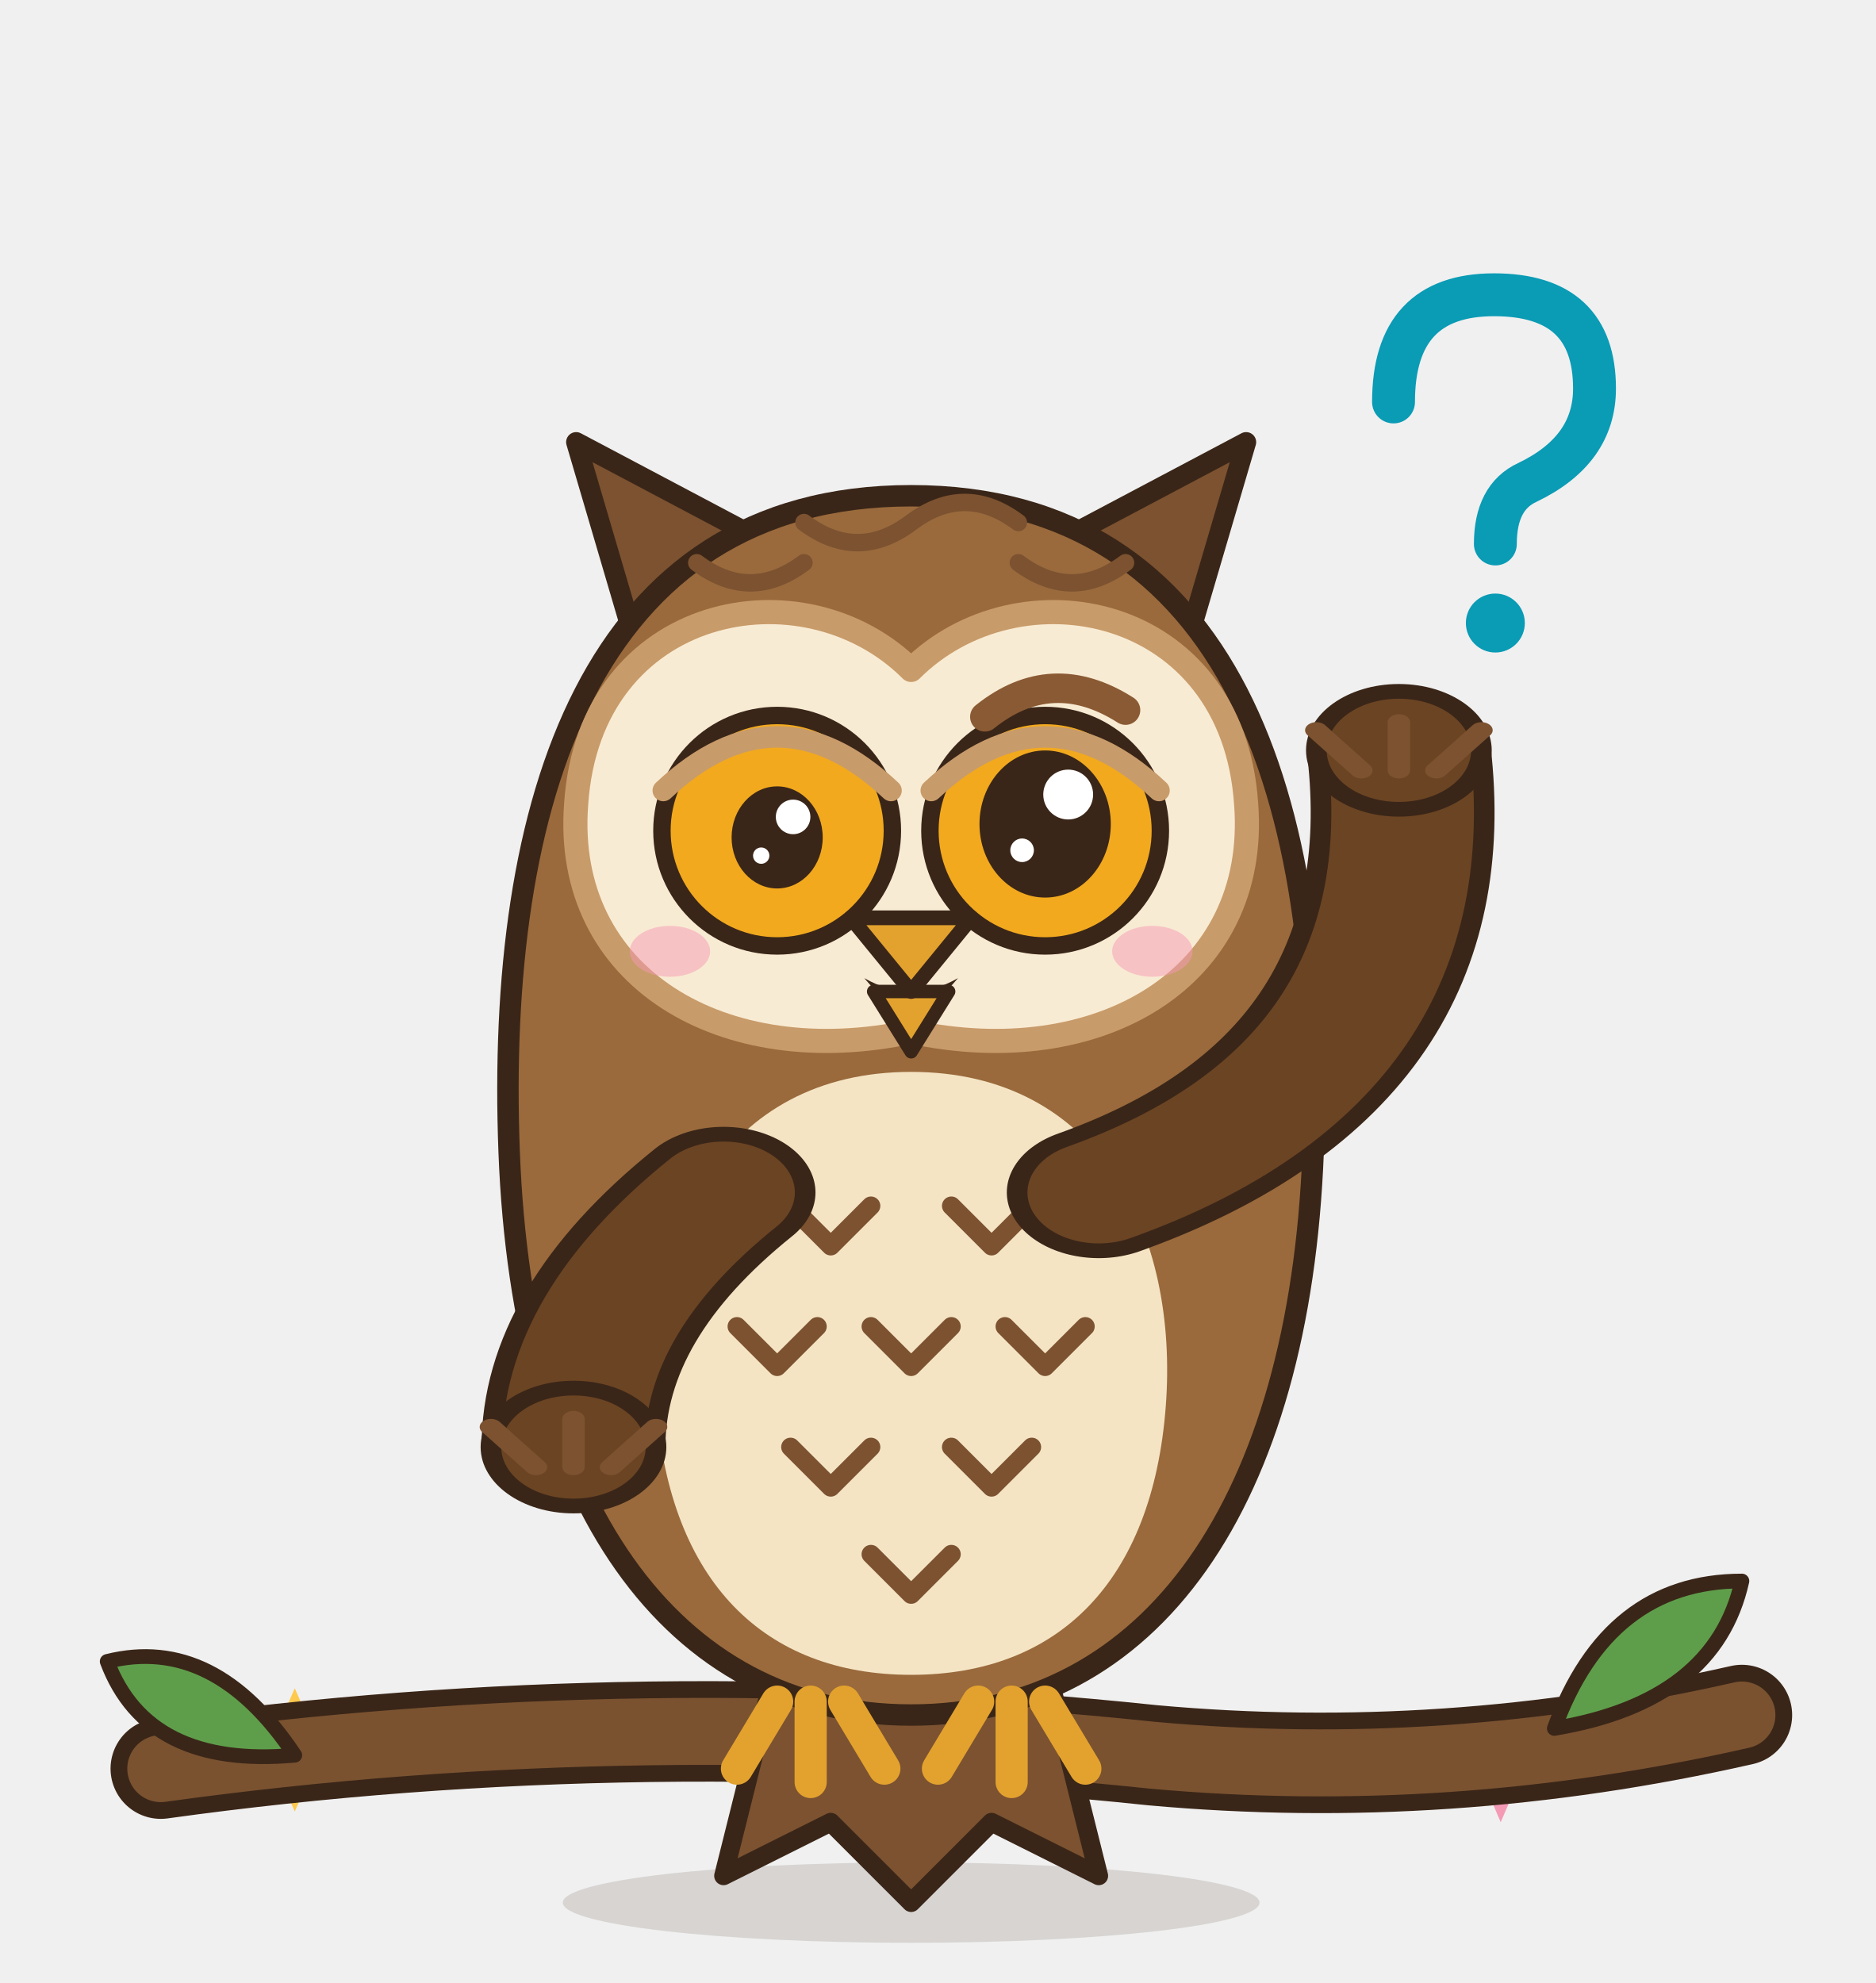
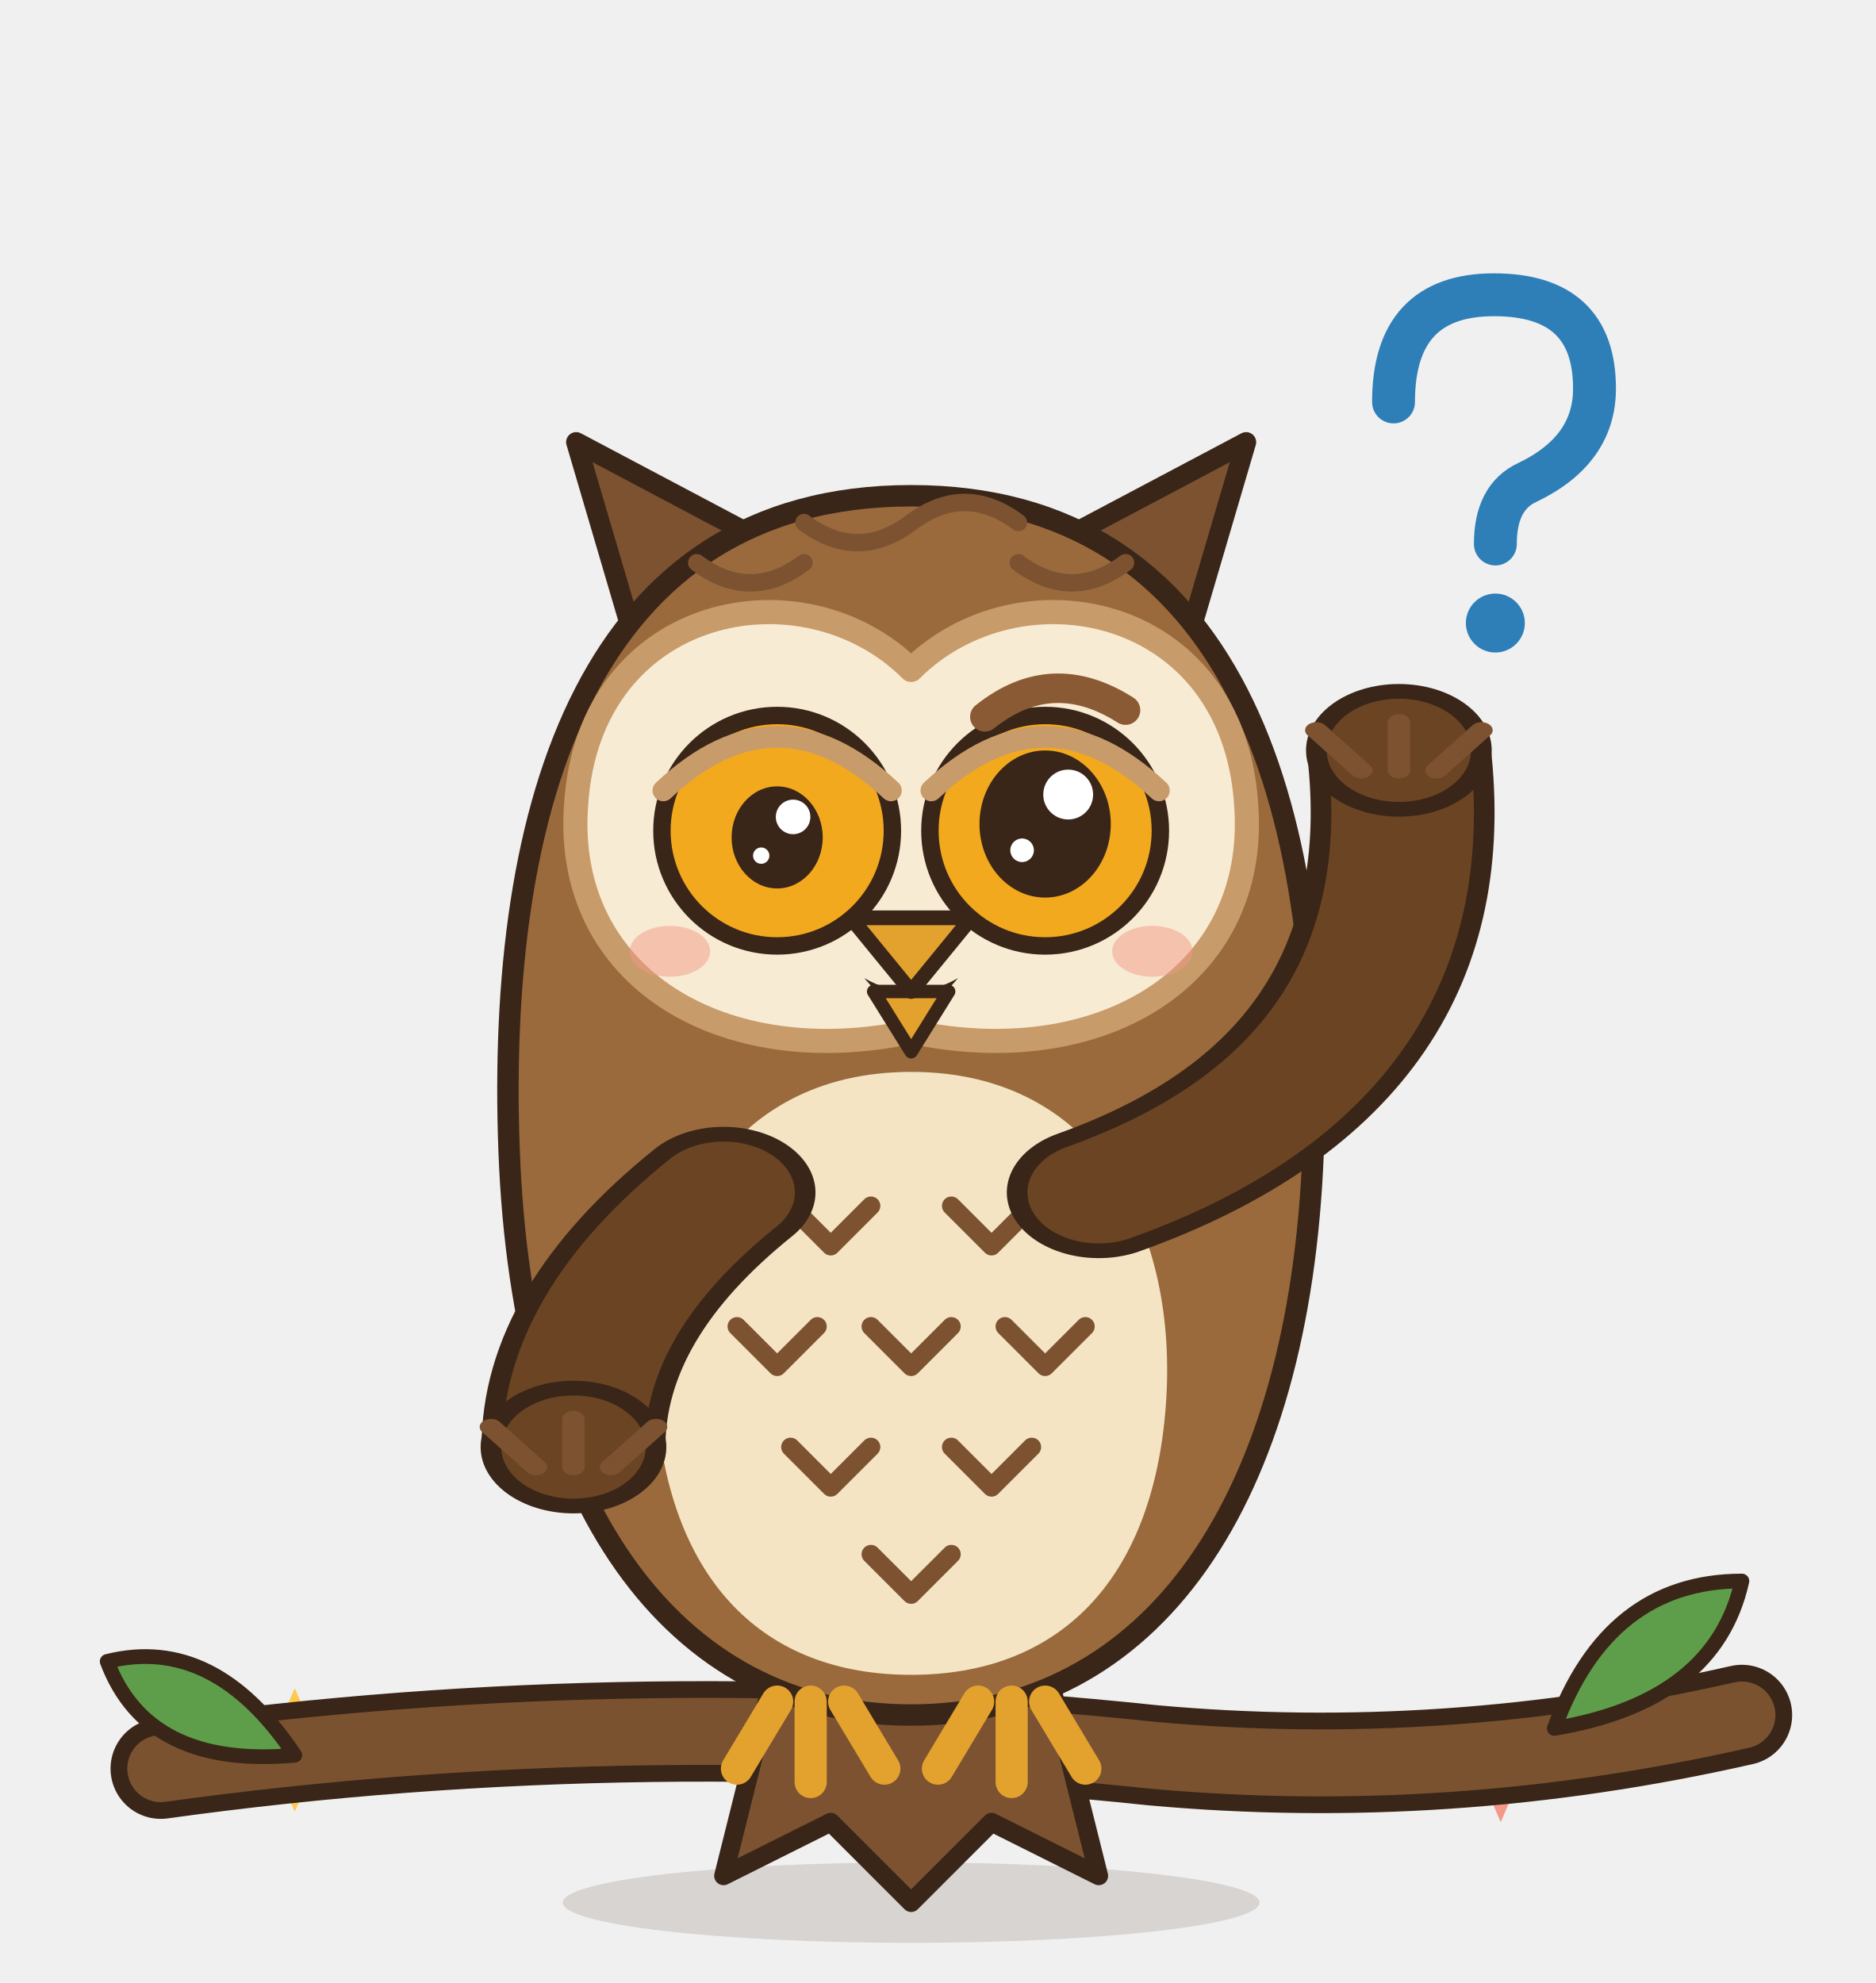
<svg xmlns="http://www.w3.org/2000/svg" viewBox="-8 -28 140 148" width="280" height="296" role="img" aria-labelledby="t">
  <style>.rd-wingL{transform-box:fill-box;transform-origin:100% 70%;animation:rd-flapL .38s ease-in-out infinite alternate}
.rd-wingR{transform-box:fill-box;transform-origin:0% 70%;animation:rd-flapR .38s ease-in-out infinite alternate}
.rd-star{transform-box:fill-box;transform-origin:center;animation:rd-star 2.2s ease-in-out infinite}
.rd-dust{transform-box:fill-box;transform-origin:center;animation:rd-dust 3s ease-in infinite}.rd-dust.b{animation-delay:1s}.rd-dust.c{animation-delay:2s}
.rd-shine{animation:rd-shine 3s ease-in-out infinite}
.rd-all{transform-box:fill-box;transform-origin:50% 100%;animation:rd-float 2.4s ease-in-out infinite}
.rd-look{animation:rd-look 5s ease-in-out infinite}
.rd-swing{transform-box:fill-box;transform-origin:100% 0%;animation:rd-swing 1.6s ease-in-out infinite alternate}
.rd-tip{transform-box:fill-box;transform-origin:center;animation:rd-tip 1.2s ease-in-out infinite alternate}
.rd-cheek{animation:rd-cheek 2.4s ease-in-out infinite}
.rd-dust,.rd-look,.rd-eyes,.rd-mouth-t,.rd-wave,.rd-bulb,.rd-ping,.rd-spark,.rd-dot,.rd-drop,.rd-sym,.rd-armL,.rd-armR,.rd-q{transform-box:fill-box;transform-origin:center}
.rd-eyes{animation:rd-blink 3.2s infinite}
.rd-ping{animation:rd-ping 2.4s ease-out infinite;transform-origin:50% 100%}
.rd-ping.b{animation-delay:.5s}
.rd-wave{transform-origin:0% 100%;animation:rd-wave .55s ease-in-out infinite alternate}
.rd-mouth-t{animation:rd-talk .24s ease-in-out infinite alternate}
.rd-snd{animation:rd-fade 1s ease-in-out infinite}.rd-snd.b{animation-delay:.3s}
.rd-bulb{animation:rd-pop 1.4s ease-in-out infinite alternate}
.rd-dot{animation:rd-fade 1.6s ease-in-out infinite}.rd-dot.b{animation-delay:.25s}.rd-dot.c{animation-delay:.5s}
.rd-spark{animation:rd-twinkle 1.1s ease-in-out infinite alternate}.rd-spark.b{animation-delay:.35s}.rd-spark.c{animation-delay:.7s}
.rd-jump{animation:rd-jump .5s cubic-bezier(.3,0,.5,1) infinite alternate}
.rd-drop{animation:rd-drop 1.8s ease-in infinite}
.rd-sym{animation:rd-bob 1.8s ease-in-out infinite alternate}.rd-sym.b{animation-delay:.4s}.rd-sym.c{animation-delay:.8s}
.rd-q{animation:rd-tilt 1.6s ease-in-out infinite alternate}
.rd-point{transform-box:fill-box;transform-origin:0% 100%;animation:rd-point .8s ease-in-out infinite alternate}
.rd-fist{transform-box:fill-box;transform-origin:100% 100%;animation:rd-fist .5s ease-in-out infinite alternate}
@keyframes rd-float{0%,100%{transform:translateY(0) rotate(0deg) scale(1,1)}25%{transform:translateY(-5px) rotate(-2.5deg) scale(.98,1.03)}50%{transform:translateY(-7px) rotate(0deg) scale(1,1)}75%{transform:translateY(-5px) rotate(2.5deg) scale(.98,1.03)}}
@keyframes rd-flapL{from{transform:rotate(8deg) scaleX(1)}to{transform:rotate(-14deg) scaleX(.72)}}
@keyframes rd-flapR{from{transform:rotate(-8deg) scaleX(1)}to{transform:rotate(14deg) scaleX(.72)}}
@keyframes rd-star{0%,100%{transform:rotate(0deg) scale(1)}50%{transform:rotate(72deg) scale(1.22)}}
@keyframes rd-dust{0%{transform:translateY(8px) scale(.3);opacity:0}20%{opacity:1}100%{transform:translateY(-26px) scale(1) rotate(90deg);opacity:0}}
@keyframes rd-shine{0%,100%{opacity:.35}50%{opacity:.75}}
@keyframes rd-look{0%,30%,100%{transform:translateX(0)}38%,55%{transform:translateX(-2.5px)}63%,80%{transform:translateX(2.5px)}}
@keyframes rd-swing{from{transform:rotate(-12deg)}to{transform:rotate(10deg)}}
@keyframes rd-tip{from{transform:scale(.85)}to{transform:scale(1.25)}}
@keyframes rd-cheek{0%,100%{opacity:.35}50%{opacity:.75}}
@keyframes rd-blink{0%,93%,100%{transform:scaleY(1)}96.5%{transform:scaleY(.08)}}
@keyframes rd-ping{0%{opacity:.9;transform:scale(.5)}100%{opacity:0;transform:scale(1.25)}}
@keyframes rd-wave{from{transform:rotate(-18deg)}to{transform:rotate(24deg)}}
@keyframes rd-talk{from{transform:scaleY(.3)}to{transform:scaleY(1.4)}}
@keyframes rd-fade{0%,100%{opacity:.15}50%{opacity:1}}
@keyframes rd-pop{from{transform:scale(.8) rotate(-6deg)}to{transform:scale(1.2) rotate(6deg)}}
@keyframes rd-twinkle{from{transform:scale(.4) rotate(0deg);opacity:.3}to{transform:scale(1.1) rotate(25deg);opacity:1}}
@keyframes rd-jump{from{transform:translateY(0) scale(1.04,.96)}to{transform:translateY(-12px) scale(.97,1.04)}}
@keyframes rd-drop{0%{transform:translateY(-3px);opacity:0}25%{opacity:1}100%{transform:translateY(9px);opacity:0}}
@keyframes rd-bob{from{transform:translateY(4px) rotate(-8deg)}to{transform:translateY(-5px) rotate(8deg)}}
@keyframes rd-tilt{from{transform:rotate(-14deg) translateY(2px)}to{transform:rotate(14deg) translateY(-3px)}}
@keyframes rd-point{from{transform:rotate(4deg)}to{transform:rotate(-16deg)}}
@keyframes rd-fist{from{transform:rotate(-6deg)}to{transform:rotate(16deg)}}
@media (prefers-reduced-motion:reduce){.rd-all,.rd-all *{animation:none!important}}</style>
  <ellipse cx="60" cy="114" rx="26" ry="3" fill="#3A2618" opacity=".14" />
  <path class="rd-dust" d="M14 98 l1.4 3.2 l3.2 1.4 l-3.2 1.4 l-1.4 3.2 l-1.4 -3.2 l-3.2 -1.4 l3.2 -1.4 z" fill="#FFC94D" />
-   <path class="rd-dust b" d="M104 100 l1.2 2.8 l2.8 1.2 l-2.8 1.2 l-1.2 2.8 l-1.2 -2.8 l-2.8 -1.2 l2.8 -1.2 z" fill="#F59AB5" />
-   <circle class="rd-dust c" cx="92" cy="104" r="1.9" fill="#0A9BB5" />
+   <path class="rd-dust b" d="M104 100 l1.2 2.8 l2.8 1.2 l-2.8 1.2 l-1.2 2.8 l-1.2 -2.8 l-2.8 -1.2 l2.8 -1.2 z" fill="#F2998A" />
+   <circle class="rd-dust c" cx="92" cy="104" r="1.9" fill="#2E7FB8" />
  <g class="rd-all">
    <g>
      <path d="M4 104 Q40 99 78 103 Q100 105 122 100" fill="none" stroke="#3A2618" stroke-width="7.5" stroke-linecap="round" />
      <path d="M4 104 Q40 99 78 103 Q100 105 122 100" fill="none" stroke="#7A5230" stroke-width="5" stroke-linecap="round" />
      <g class="rd-swing">
        <path d="M108 101 Q112 90 122 90 Q120 99 108 101 Z" fill="#5E9E4B" stroke="#3A2618" stroke-width="1.1" stroke-linejoin="round" />
      </g>
      <path d="M14 103 Q8 94 0 96 Q3 104 14 103 Z" fill="#5E9E4B" stroke="#3A2618" stroke-width="1.1" stroke-linejoin="round" />
      <path d="M50 96 L46 112 L54 108 L60 114 L66 108 L74 112 L70 96 Z" fill="#7C5230" stroke="#3A2618" stroke-width="1.4" stroke-linejoin="round" />
      <path d="M40 22 L35 5 L52 14 Z M80 22 L85 5 L68 14 Z" fill="#7C5230" stroke="#3A2618" stroke-width="1.5" stroke-linejoin="round" />
      <path d="M60 9 C84 9 91 32 90 58 C89 84 78 100 60 100 C42 100 31 84 30 58 C29 32 36 9 60 9 Z" fill="#9A6A3C" stroke="#3A2618" stroke-width="1.6" />
      <path d="M44 14 q4 3 8 0 M68 14 q4 3 8 0 M52 11 q4 3 8 0 q4 -3 8 0" fill="none" stroke="#7C5230" stroke-width="1.3" stroke-linecap="round" />
      <path d="M60 52 C74 52 80 64 79 77 C78 90 71 97 60 97 C49 97 42 90 41 77 C40 64 46 52 60 52 Z" fill="#F4E4C4" />
      <path d="M51 62 l3 3 l3 -3 M63 62 l3 3 l3 -3 M47 71 l3 3 l3 -3 M57 71 l3 3 l3 -3 M67 71 l3 3 l3 -3 M51 80 l3 3 l3 -3 M63 80 l3 3 l3 -3 M57 88 l3 3 l3 -3" fill="none" stroke="#7C5230" stroke-width="1.4" stroke-linecap="round" stroke-linejoin="round" />
      <path d="M50 99 l-3 5 M52.5 99 v6 M55 99 l3 5 M65 99 l-3 5 M67.5 99 v6 M70 99 l3 5" stroke="#E3A22E" stroke-width="2.4" stroke-linecap="round" />
      <path d="M60 22 C52 14 36 17 35 32 C34 45 46 52 60 49 C74 52 86 45 85 32 C84 17 68 14 60 22 Z" fill="#F8EBD3" stroke="#C89B6A" stroke-width="1.8" stroke-linejoin="round" />
      <g class="rd-cheek">
-         <ellipse cx="42" cy="43" rx="3" ry="1.9" fill="#F59AB5" opacity=".5" />
-         <ellipse cx="78" cy="43" rx="3" ry="1.9" fill="#F59AB5" opacity=".5" />
+         <ellipse cx="42" cy="43" rx="3" ry="1.9" fill="#F2998A" opacity=".5" />
+         <ellipse cx="78" cy="43" rx="3" ry="1.9" fill="#F2998A" opacity=".5" />
      </g>
      <circle cx="50" cy="34" r="8.6" fill="#F2A91E" stroke="#3A2618" stroke-width="1.3" />
      <circle cx="70" cy="34" r="8.6" fill="#F2A91E" stroke="#3A2618" stroke-width="1.3" />
      <g class="rd-look">
        <g class="rd-eyes">
          <g transform="translate(-2 0)">
            <ellipse cx="52" cy="34.5" rx="3.4" ry="3.81" fill="#3A2618" />
            <circle cx="53.19" cy="32.97" r="1.29" fill="#FFFFFF" />
            <circle cx="50.81" cy="35.86" r="0.61" fill="#FFFFFF" />
          </g>
          <g transform="translate(2 0)">
            <ellipse cx="68" cy="33.5" rx="4.9" ry="5.49" fill="#3A2618" />
            <circle cx="69.72" cy="31.3" r="1.86" fill="#FFFFFF" />
            <circle cx="66.28" cy="35.46" r="0.88" fill="#FFFFFF" />
            <path d="M63.5 25.5 Q68.5 21.5 74 25" fill="none" stroke="#8A5A34" stroke-width="2.2" stroke-linecap="round" />
          </g>
        </g>
      </g>
      <path d="M41.5 31 Q50 23 58.5 31 M61.5 31 Q70 23 78.5 31" fill="none" stroke="#C89B6A" stroke-width="1.6" stroke-linecap="round" />
      <path d="M56.5 45 Q60 47 63.5 45 L60 49 Z" fill="#3A2618" />
      <path d="M57.2 46 L62.8 46 L60 50.5 Z" fill="#E3A22E" stroke="#3A2618" stroke-width="1" stroke-linejoin="round" />
      <path d="M55.5 40.5 L64.5 40.5 L60 46 Z" fill="#E3A22E" stroke="#3A2618" stroke-width="1.1" stroke-linejoin="round" />
      <g transform="translate(60 0) scale(1.4 1) translate(-60 0)">
        <g class="rd-swing">
          <path d="M50 61 Q42 70 42 80" fill="none" stroke="#3A2618" stroke-width="9.8" stroke-linecap="round" />
          <path d="M50 61 Q42 70 42 80" fill="none" stroke="#6B4423" stroke-width="7.6" stroke-linecap="round" />
          <circle cx="42" cy="80" r="4.4" fill="#6B4423" stroke="#3A2618" stroke-width="1.1" />
          <path d="M40.0 81.5 l-2.4 -3 M42 81.5 l0 -3.6 M44.0 81.5 l2.4 -3" stroke="#7C5230" stroke-width="1.2" stroke-linecap="round" />
        </g>
        <g>
          <path d="M70 61 Q88 52 86 28" fill="none" stroke="#3A2618" stroke-width="9.8" stroke-linecap="round" />
          <path d="M70 61 Q88 52 86 28" fill="none" stroke="#6B4423" stroke-width="7.6" stroke-linecap="round" />
          <circle cx="86" cy="28" r="4.4" fill="#6B4423" stroke="#3A2618" stroke-width="1.1" />
          <path d="M84.0 29.5 l-2.4 -3 M86 29.5 l0 -3.6 M88.0 29.5 l2.4 -3" stroke="#7C5230" stroke-width="1.2" stroke-linecap="round" />
        </g>
      </g>
      <g class="rd-q">
-         <path d="M96 2 q0 -8 7.5 -8 q7.5 0 7.5 7 q0 4.6 -5 7 q-2.4 1.1 -2.4 4.6" fill="none" stroke="#0A9BB5" stroke-width="3.2" stroke-linecap="round" />
-         <circle cx="103.6" cy="18.5" r="2.2" fill="#0A9BB5" />
+         <path d="M96 2 q0 -8 7.5 -8 q7.5 0 7.5 7 q0 4.6 -5 7 q-2.4 1.1 -2.4 4.6" fill="none" stroke="#2E7FB8" stroke-width="3.2" stroke-linecap="round" />
+         <circle cx="103.6" cy="18.5" r="2.2" fill="#2E7FB8" />
      </g>
    </g>
  </g>
</svg>
